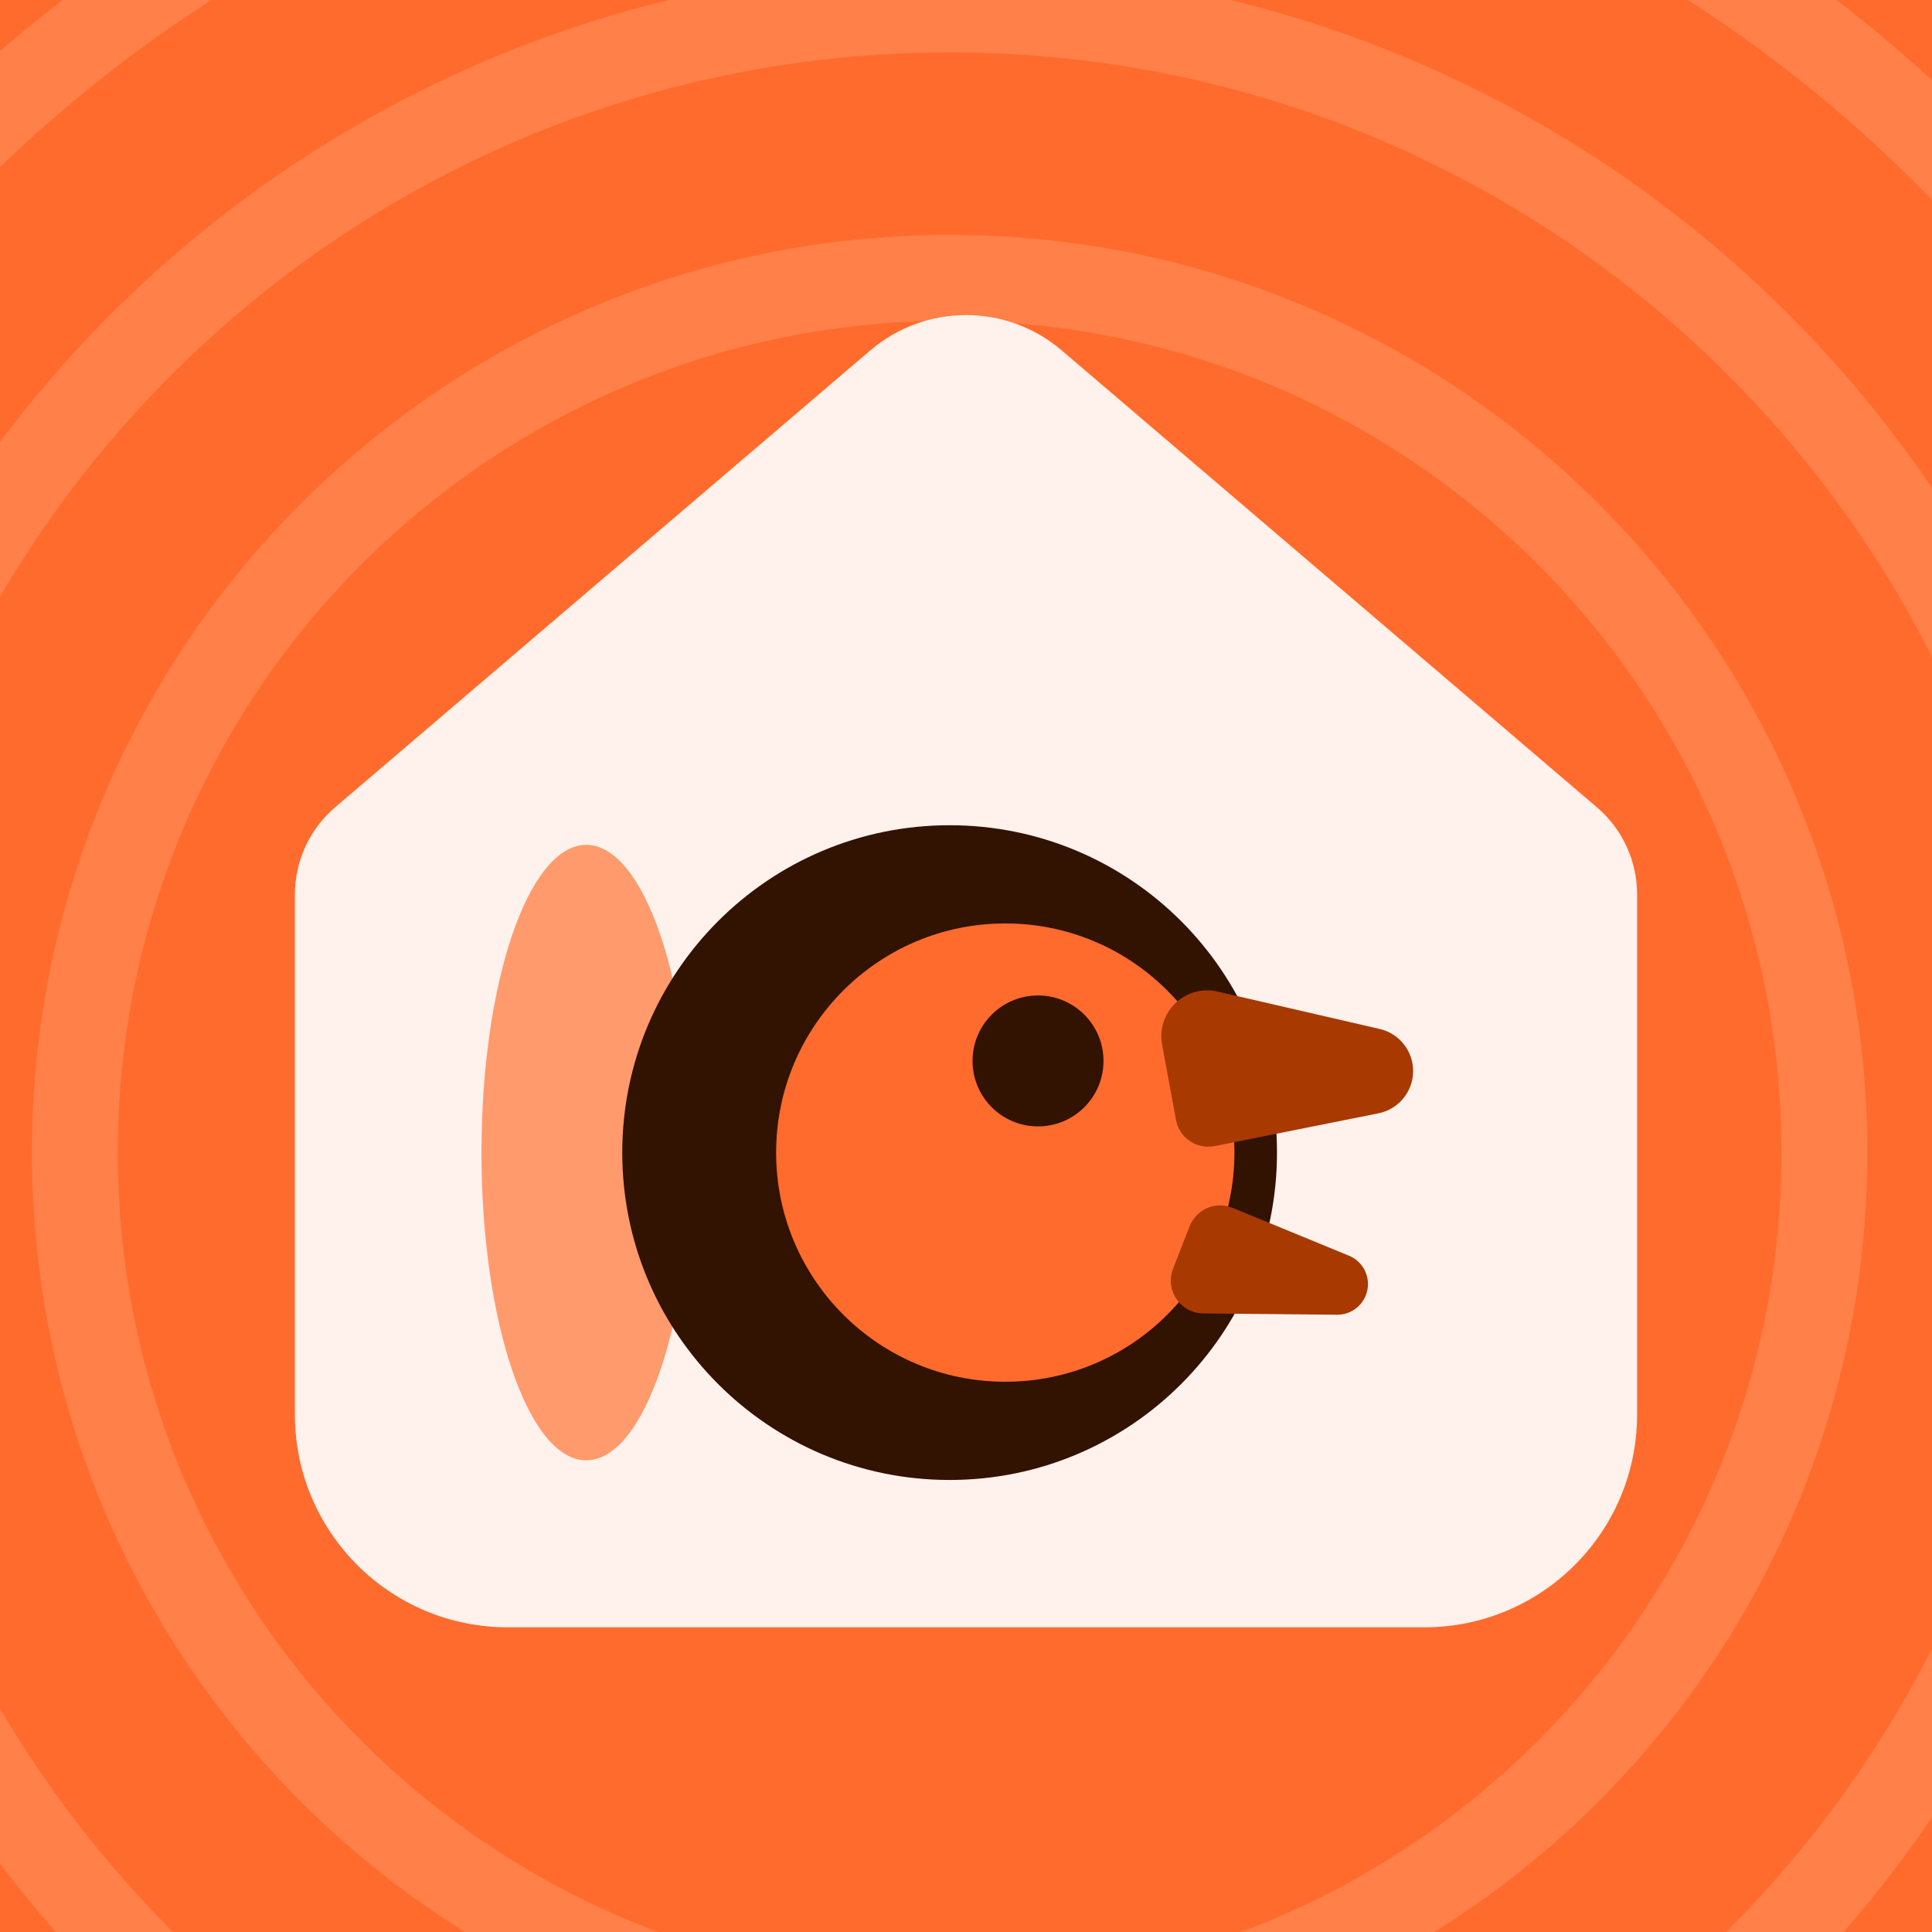
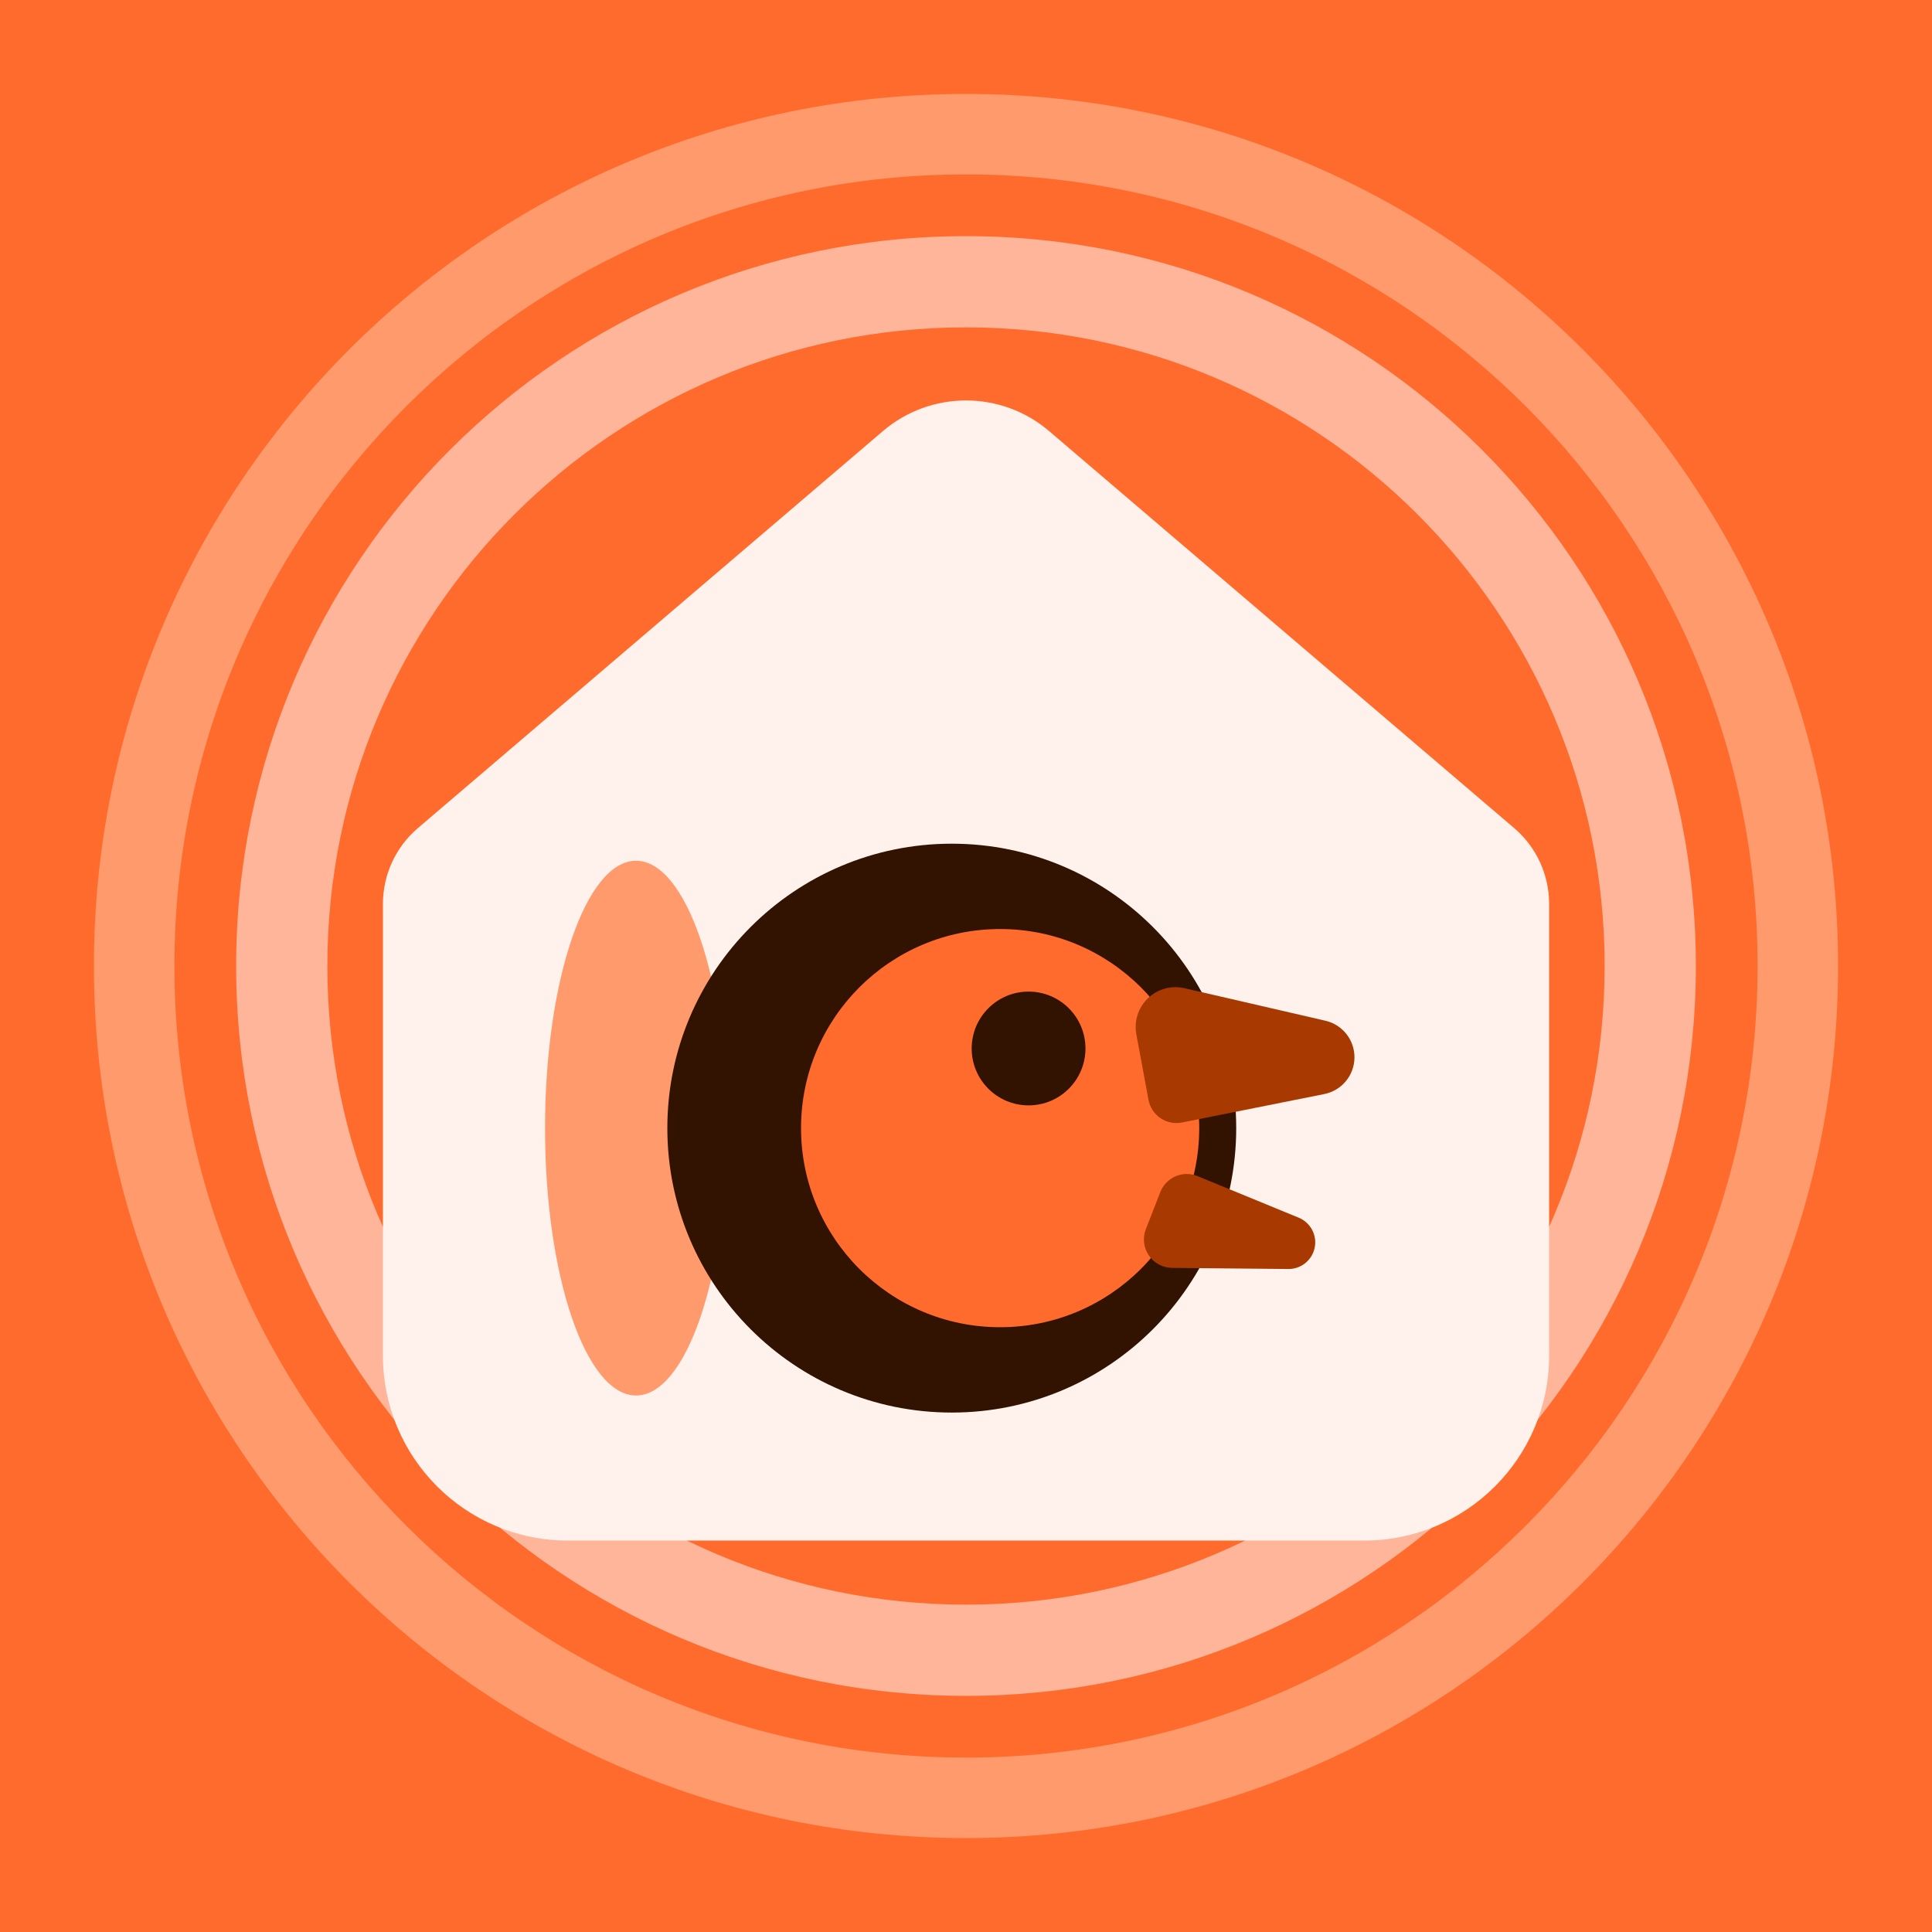
<svg xmlns="http://www.w3.org/2000/svg" viewBox="18 18 72 72" role="img">
  <path d="M0 0H108V108H0Z" fill="#FF6B2C" />
-   <path d="M19.19,60.954c0,-18.888 15.312,-34.2 34.2,-34.2c18.888,0 34.2,15.312 34.2,34.2c0,18.888 -15.312,34.2 -34.2,34.2c-18.888,0 -34.2,-15.312 -34.2,-34.2zM53.39,91.954c17.121,0 31,-13.879 31,-31c0,-17.121 -13.879,-31 -31,-31c-17.121,0 -31,13.879 -31,31c0,17.121 13.879,31 31,31z" fill="#FF8048" />
-   <path d="M9.19,60.954c0,-24.411 19.789,-44.2 44.2,-44.2c24.411,0 44.2,19.789 44.2,44.2c0,24.411 -19.789,44.2 -44.2,44.2c-24.411,0 -44.2,-19.789 -44.2,-44.2zM53.39,101.954c22.644,0 41,-18.356 41,-41c0,-22.644 -18.356,-41 -41,-41c-22.644,0 -41,18.356 -41,41c0,22.644 18.356,41 41,41z" fill="#FF8048" />
-   <path d="M-0.81,60.954c0,-29.934 24.266,-54.2 54.2,-54.2c29.934,0 54.2,24.266 54.2,54.2c0,29.934 -24.266,54.2 -54.2,54.2c-29.934,0 -54.2,-24.266 -54.2,-54.2zM53.39,111.954c28.167,0 51,-22.833 51,-51c0,-28.167 -22.833,-51 -51,-51c-28.167,0 -51,22.833 -51,51c0,28.167 22.833,51 51,51z" fill="#FF8048" />
-   <path d="M50.435,31.057c2.053,-1.753 5.076,-1.753 7.13,0l19.947,17.029c0.951,0.811 1.498,1.998 1.498,3.248v19.381c0,4.38 -3.55,7.93 -7.93,7.93h-34.16c-4.38,0 -7.93,-3.55 -7.93,-7.93v-19.381c0,-1.25 0.548,-2.436 1.498,-3.248z" fill="#FFF1EB" />
-   <path d="M39.848,49.486c2.156,0 3.904,5.134 3.904,11.468c0,6.334 -1.748,11.468 -3.904,11.468c-2.156,0 -3.904,-5.134 -3.904,-11.468c0,-6.334 1.748,-11.468 3.904,-11.468z" fill="#FF9A6C" />
-   <path d="M41.19,60.954c0,-6.738 5.462,-12.2 12.2,-12.2c6.738,0 12.2,5.462 12.2,12.2c0,6.738 -5.462,12.2 -12.2,12.2c-6.738,0 -12.2,-5.462 -12.2,-12.2z" fill="#321200" />
-   <path d="M46.924,60.954c0,-4.717 3.823,-8.54 8.54,-8.54c4.717,0 8.54,3.823 8.54,8.54c0,4.717 -3.823,8.54 -8.54,8.54c-4.717,0 -8.54,-3.823 -8.54,-8.54z" fill="#FF6B2C" />
-   <path d="M61.307,56.927c-0.105,-0.566 0.083,-1.147 0.498,-1.545c0.416,-0.398 1.004,-0.56 1.565,-0.431l6.049,1.396c0.737,0.171 1.255,0.833 1.244,1.59c-0.011,0.757 -0.549,1.403 -1.291,1.553l-6.106,1.221c-0.32,0.064 -0.653,-0.003 -0.924,-0.186c-0.271,-0.183 -0.456,-0.467 -0.516,-0.788zM62.334,63.699c0.119,-0.305 0.355,-0.55 0.656,-0.679c0.301,-0.129 0.641,-0.131 0.944,-0.007l4.34,1.784c0.506,0.209 0.793,0.747 0.684,1.283c-0.109,0.536 -0.582,0.921 -1.129,0.916l-4.987,-0.048c-0.401,-0.004 -0.774,-0.204 -0.999,-0.536c-0.225,-0.332 -0.272,-0.753 -0.127,-1.126z" fill="#A83900" />
-   <path d="M54.244,57.538c0,-1.348 1.092,-2.44 2.44,-2.44c1.348,0 2.44,1.092 2.44,2.44c0,1.348 -1.092,2.44 -2.44,2.44c-1.348,0 -2.44,-1.092 -2.44,-2.44z" fill="#321200" />
+   <path d="M26.8,54c0,-15.022 12.178,-27.2 27.2,-27.2c15.022,0 27.2,12.178 27.2,27.2c0,15.022 -12.178,27.2 -27.2,27.2c-15.022,0 -27.2,-12.178 -27.2,-27.2zM54,77.8c13.144,0 23.8,-10.656 23.8,-23.8c0,-13.144 -10.656,-23.8 -23.8,-23.8c-13.144,0 -23.8,10.656 -23.8,23.8c0,13.144 10.656,23.8 23.8,23.8z" fill="#FFB59A" />
+   <path d="M21.5,54c0,-17.949 14.551,-32.5 32.5,-32.5c17.949,0 32.5,14.551 32.5,32.5c0,17.949 -14.551,32.5 -32.5,32.5c-17.949,0 -32.5,-14.551 -32.5,-32.5zM54,83.5c16.292,0 29.5,-13.208 29.5,-29.5c0,-16.292 -13.208,-29.5 -29.5,-29.5c-16.292,0 -29.5,13.208 -29.5,29.5c0,16.292 13.208,29.5 29.5,29.5z" fill="#FF9A6C" />
+   <path d="M50.903,34.066c1.784,-1.523 4.411,-1.523 6.195,0l17.331,14.795c0.826,0.705 1.302,1.736 1.302,2.822v16.839c0,3.805 -3.085,6.89 -6.89,6.89h-29.68c-3.805,0 -6.89,-3.085 -6.89,-6.89v-16.839c0,-1.086 0.476,-2.117 1.302,-2.822z" fill="#FFF1EB" />
+   <path d="M41.704,50.078c1.873,0 3.392,4.461 3.392,9.964c0,5.503 -1.519,9.964 -3.392,9.964c-1.873,0 -3.392,-4.461 -3.392,-9.964c0,-5.503 1.519,-9.964 3.392,-9.964z" fill="#FF9A6C" />
+   <path d="M42.87,60.042c0,-5.854 4.746,-10.6 10.6,-10.6c5.854,0 10.6,4.746 10.6,10.6c0,5.854 -4.746,10.6 -10.6,10.6c-5.854,0 -10.6,-4.746 -10.6,-10.6z" fill="#321200" />
+   <path d="M47.852,60.042c0,-4.098 3.322,-7.42 7.42,-7.42c4.098,0 7.42,3.322 7.42,7.42c0,4.098 -3.322,7.42 -7.42,7.42c-4.098,0 -7.42,-3.322 -7.42,-7.42z" fill="#FF6B2C" />
+   <path d="M60.348,56.543c-0.091,-0.492 0.072,-0.996 0.433,-1.342c0.361,-0.346 0.872,-0.486 1.36,-0.374l5.255,1.213c0.641,0.149 1.091,0.724 1.081,1.382c-0.01,0.658 -0.477,1.219 -1.121,1.349l-5.305,1.061c-0.278,0.056 -0.567,-0.002 -0.802,-0.161c-0.235,-0.159 -0.397,-0.406 -0.448,-0.685zM61.241,62.427c0.103,-0.265 0.309,-0.478 0.57,-0.59c0.262,-0.112 0.557,-0.114 0.82,-0.006l3.77,1.55c0.439,0.182 0.689,0.649 0.594,1.115c-0.094,0.466 -0.506,0.8 -0.981,0.796l-4.333,-0.041c-0.348,-0.003 -0.672,-0.177 -0.868,-0.465c-0.195,-0.288 -0.237,-0.654 -0.111,-0.978z" fill="#A83900" />
+   <path d="M54.212,57.074c0,-1.171 0.949,-2.12 2.12,-2.12c1.171,0 2.12,0.949 2.12,2.12c0,1.171 -0.949,2.12 -2.12,2.12c-1.171,0 -2.12,-0.949 -2.12,-2.12z" fill="#321200" />
</svg>
